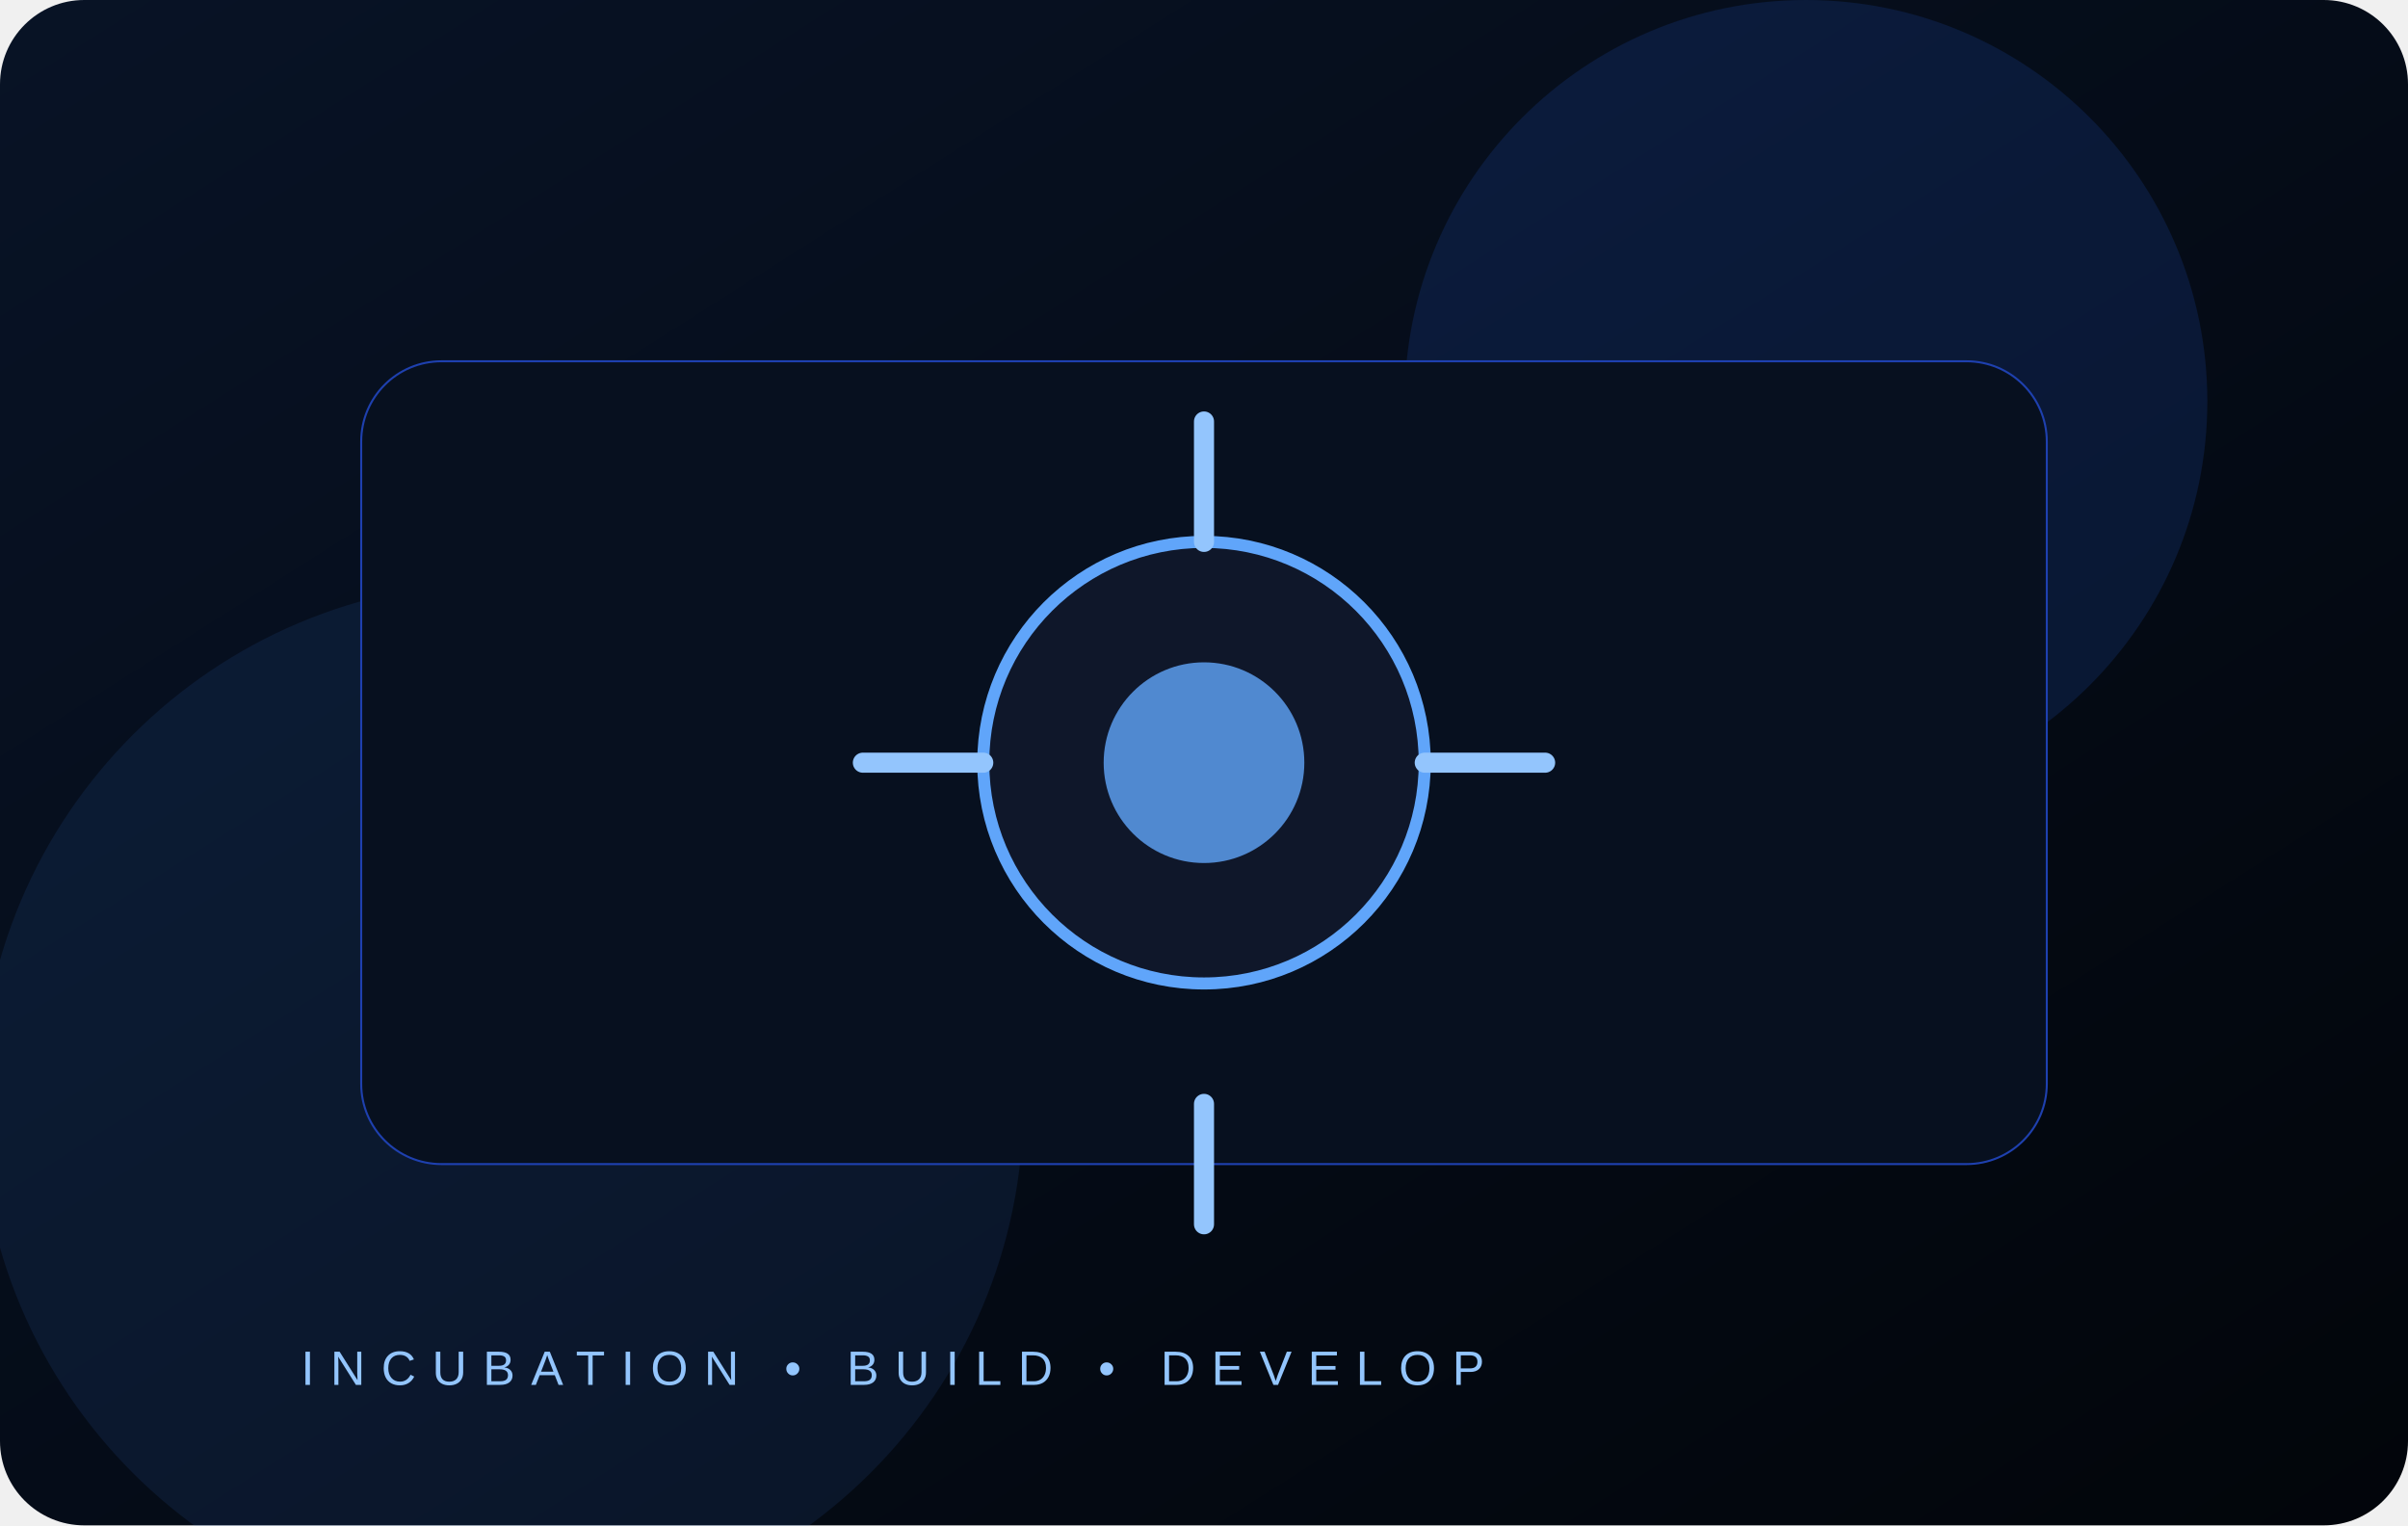
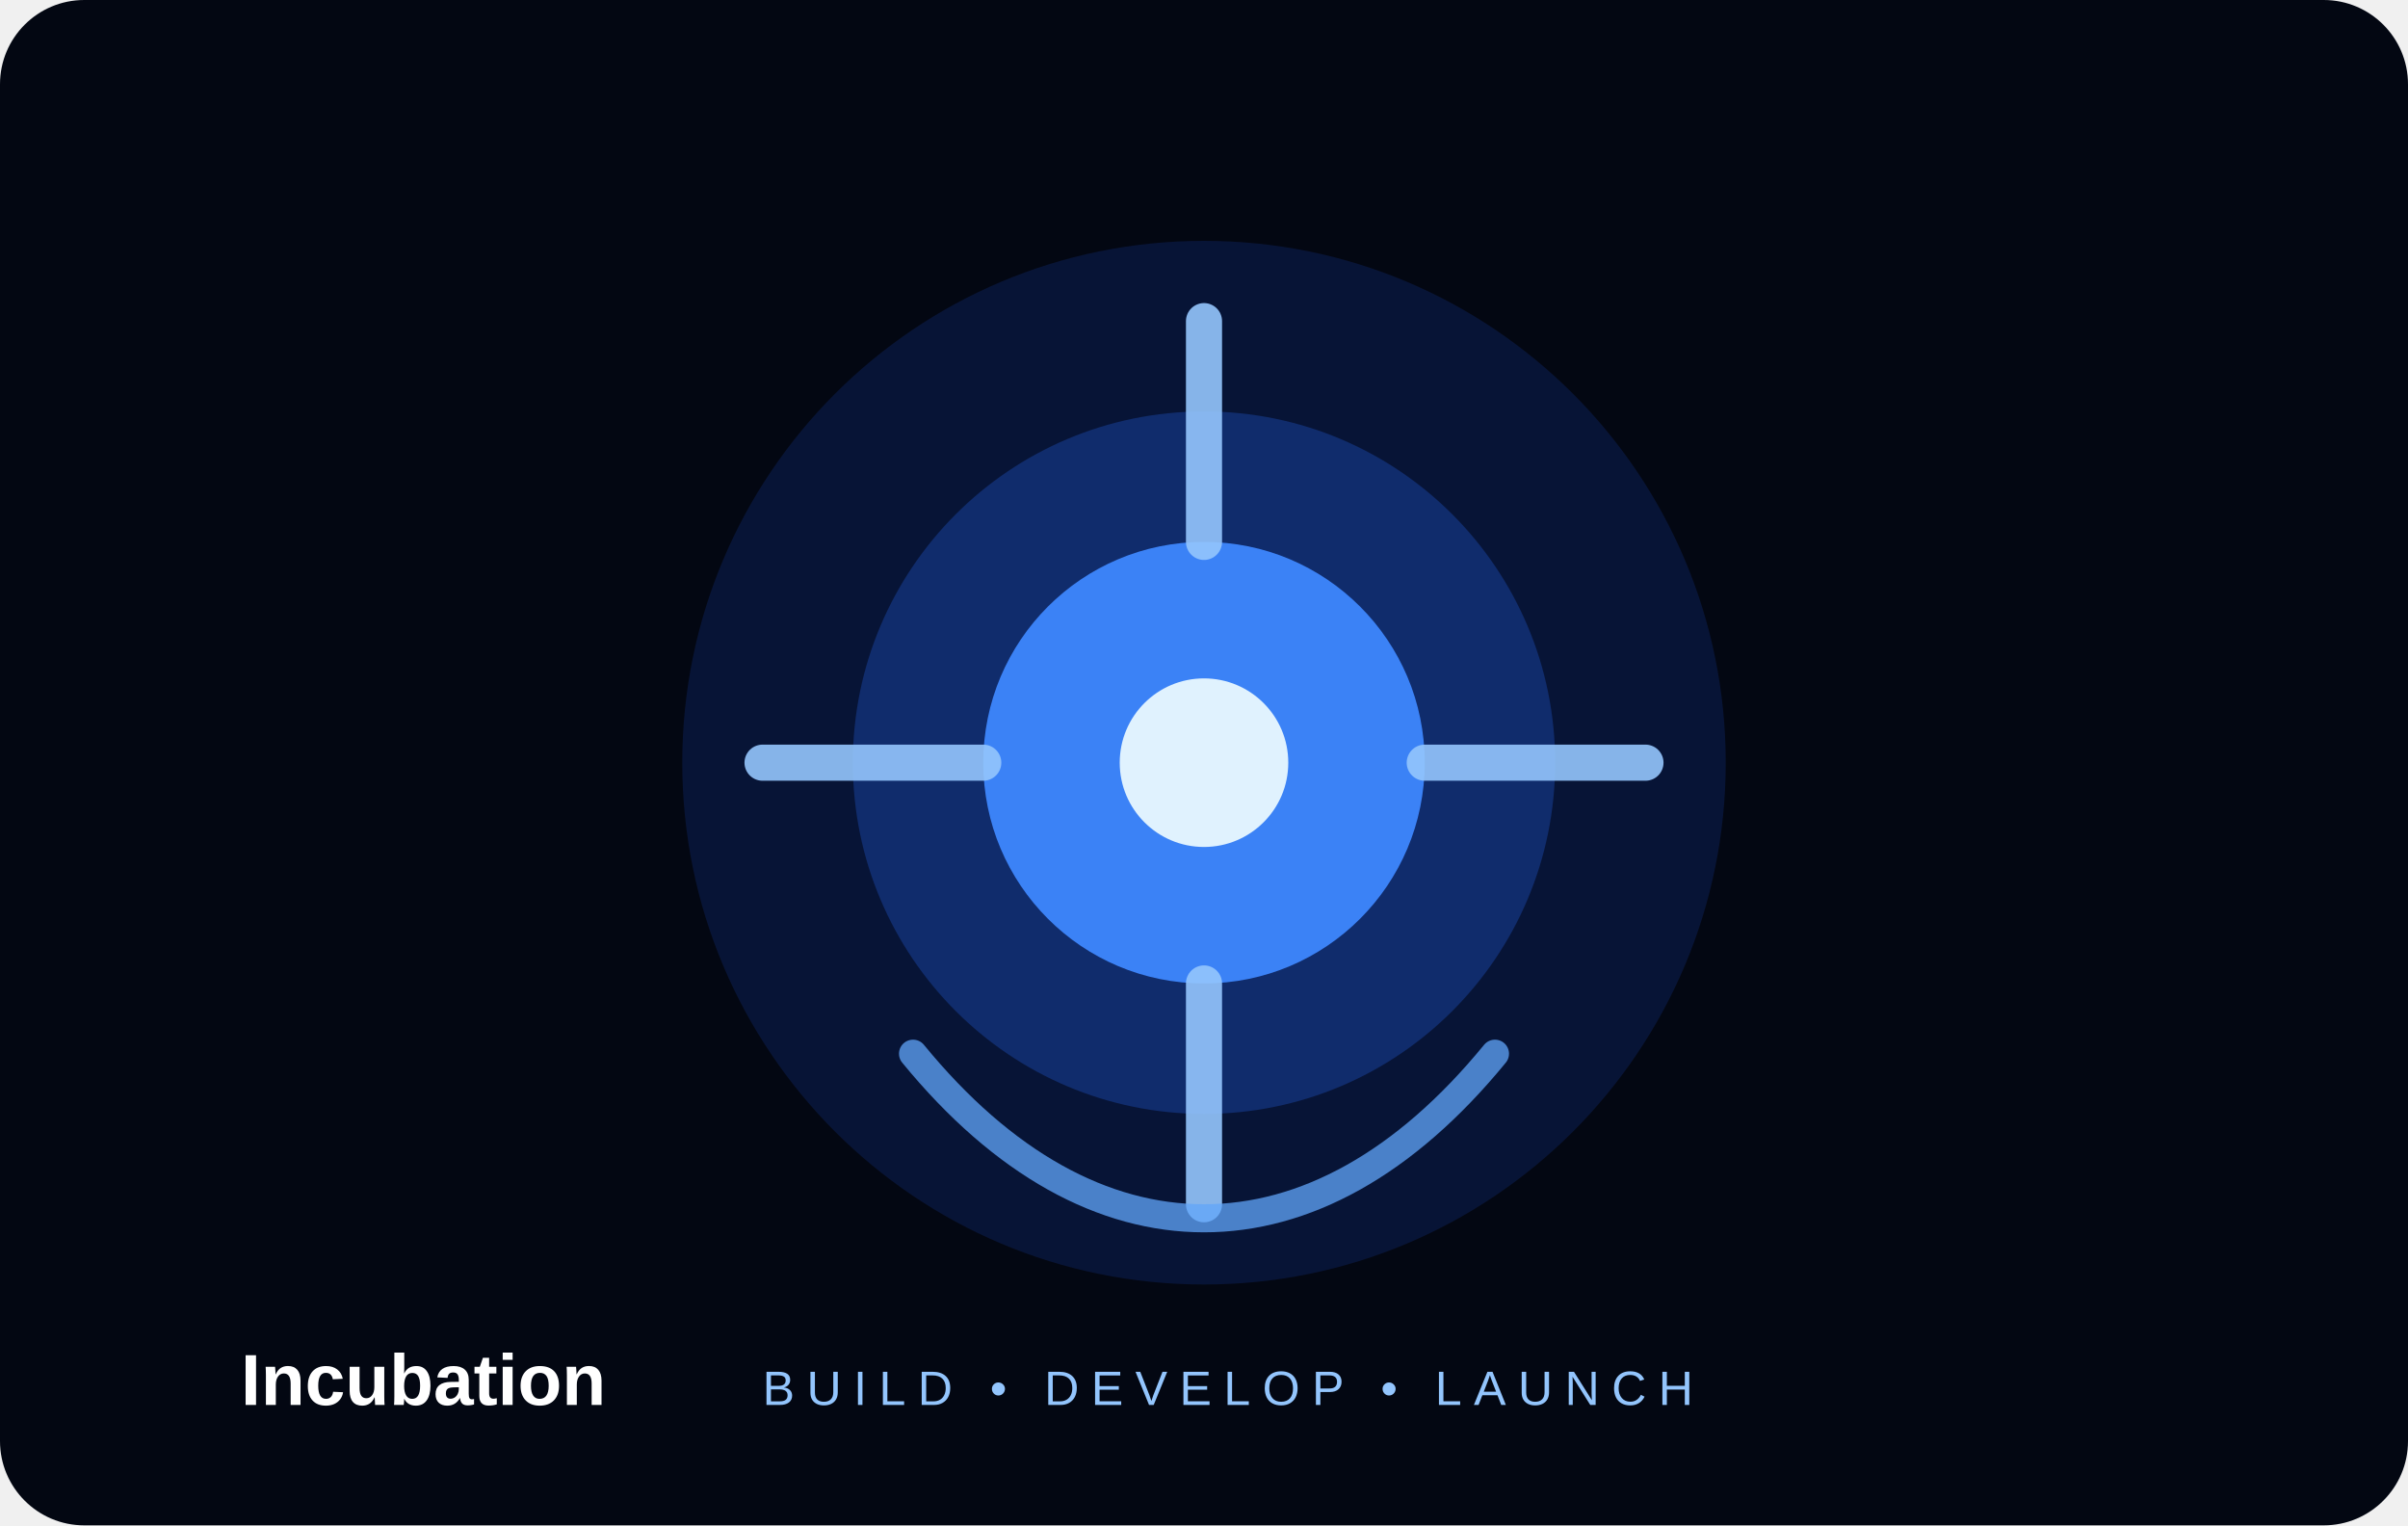
<svg xmlns="http://www.w3.org/2000/svg" viewBox="0 0 1200 760">
-   <defs>
-     <linearGradient id="bg" x1="0" y1="0" x2="1" y2="1">
-       <stop offset="0" stop-color="#081326" />
-       <stop offset="1" stop-color="#02050a" />
-     </linearGradient>
-     <linearGradient id="blue" x1="0" y1="0" x2="1" y2="1">
-       <stop offset="0" stop-color="#60a5fa" />
-       <stop offset="1" stop-color="#2563eb" />
-     </linearGradient>
-   </defs>
-   <rect width="1200" height="760" rx="42" fill="url(#bg)" />
-   <circle cx="250" cy="550" r="260" fill="#3b82f6" opacity=".1" />
-   <circle cx="900" cy="200" r="200" fill="#2563eb" opacity=".15" />
-   <rect x="180" y="180" width="840" height="400" rx="40" fill="#07101f" stroke="#1e40af" />
-   <circle cx="600" cy="380" r="110" fill="#0f172a" stroke="#60a5fa" stroke-width="6" />
-   <circle cx="600" cy="380" r="50" fill="#60a5fa" opacity=".8" />
-   <path d="M600 270v-60M600 550v60M490 380h-60M710 380h60" stroke="#93c5fd" stroke-width="10" stroke-linecap="round" />
-   <text x="150" y="690" fill="#93c5fd" font-family="Arial" font-size="24" letter-spacing="8">INCUBATION • BUILD • DEVELOP</text>
+   <rect width="1200" height="760" rx="42" fill="#030712" />
+   <circle cx="600" cy="380" r="260" fill="#1d4ed8" opacity=".18" />
+   <circle cx="600" cy="380" r="175" fill="#2563eb" opacity=".30" />
+   <circle cx="600" cy="380" r="110" fill="#3b82f6" />
+   <circle cx="600" cy="380" r="42" fill="#e0f2fe" />
+   <path d="M600 160v110M600 490v110M380 380h110M710 380h110" stroke="#93c5fd" stroke-width="18" stroke-linecap="round" opacity=".9" />
+   <path d="M455 525c45 55 95 82 145 82s100-27 145-82" fill="none" stroke="#60a5fa" stroke-width="14" stroke-linecap="round" opacity=".75" />
+   <text x="120" y="700" fill="#ffffff" font-family="Arial,Helvetica,sans-serif" font-size="36" font-weight="800">Incubation</text>
+   <text x="380" y="700" fill="#93c5fd" font-family="Arial,Helvetica,sans-serif" font-size="24" letter-spacing="6">BUILD • DEVELOP • LAUNCH</text>
</svg>
